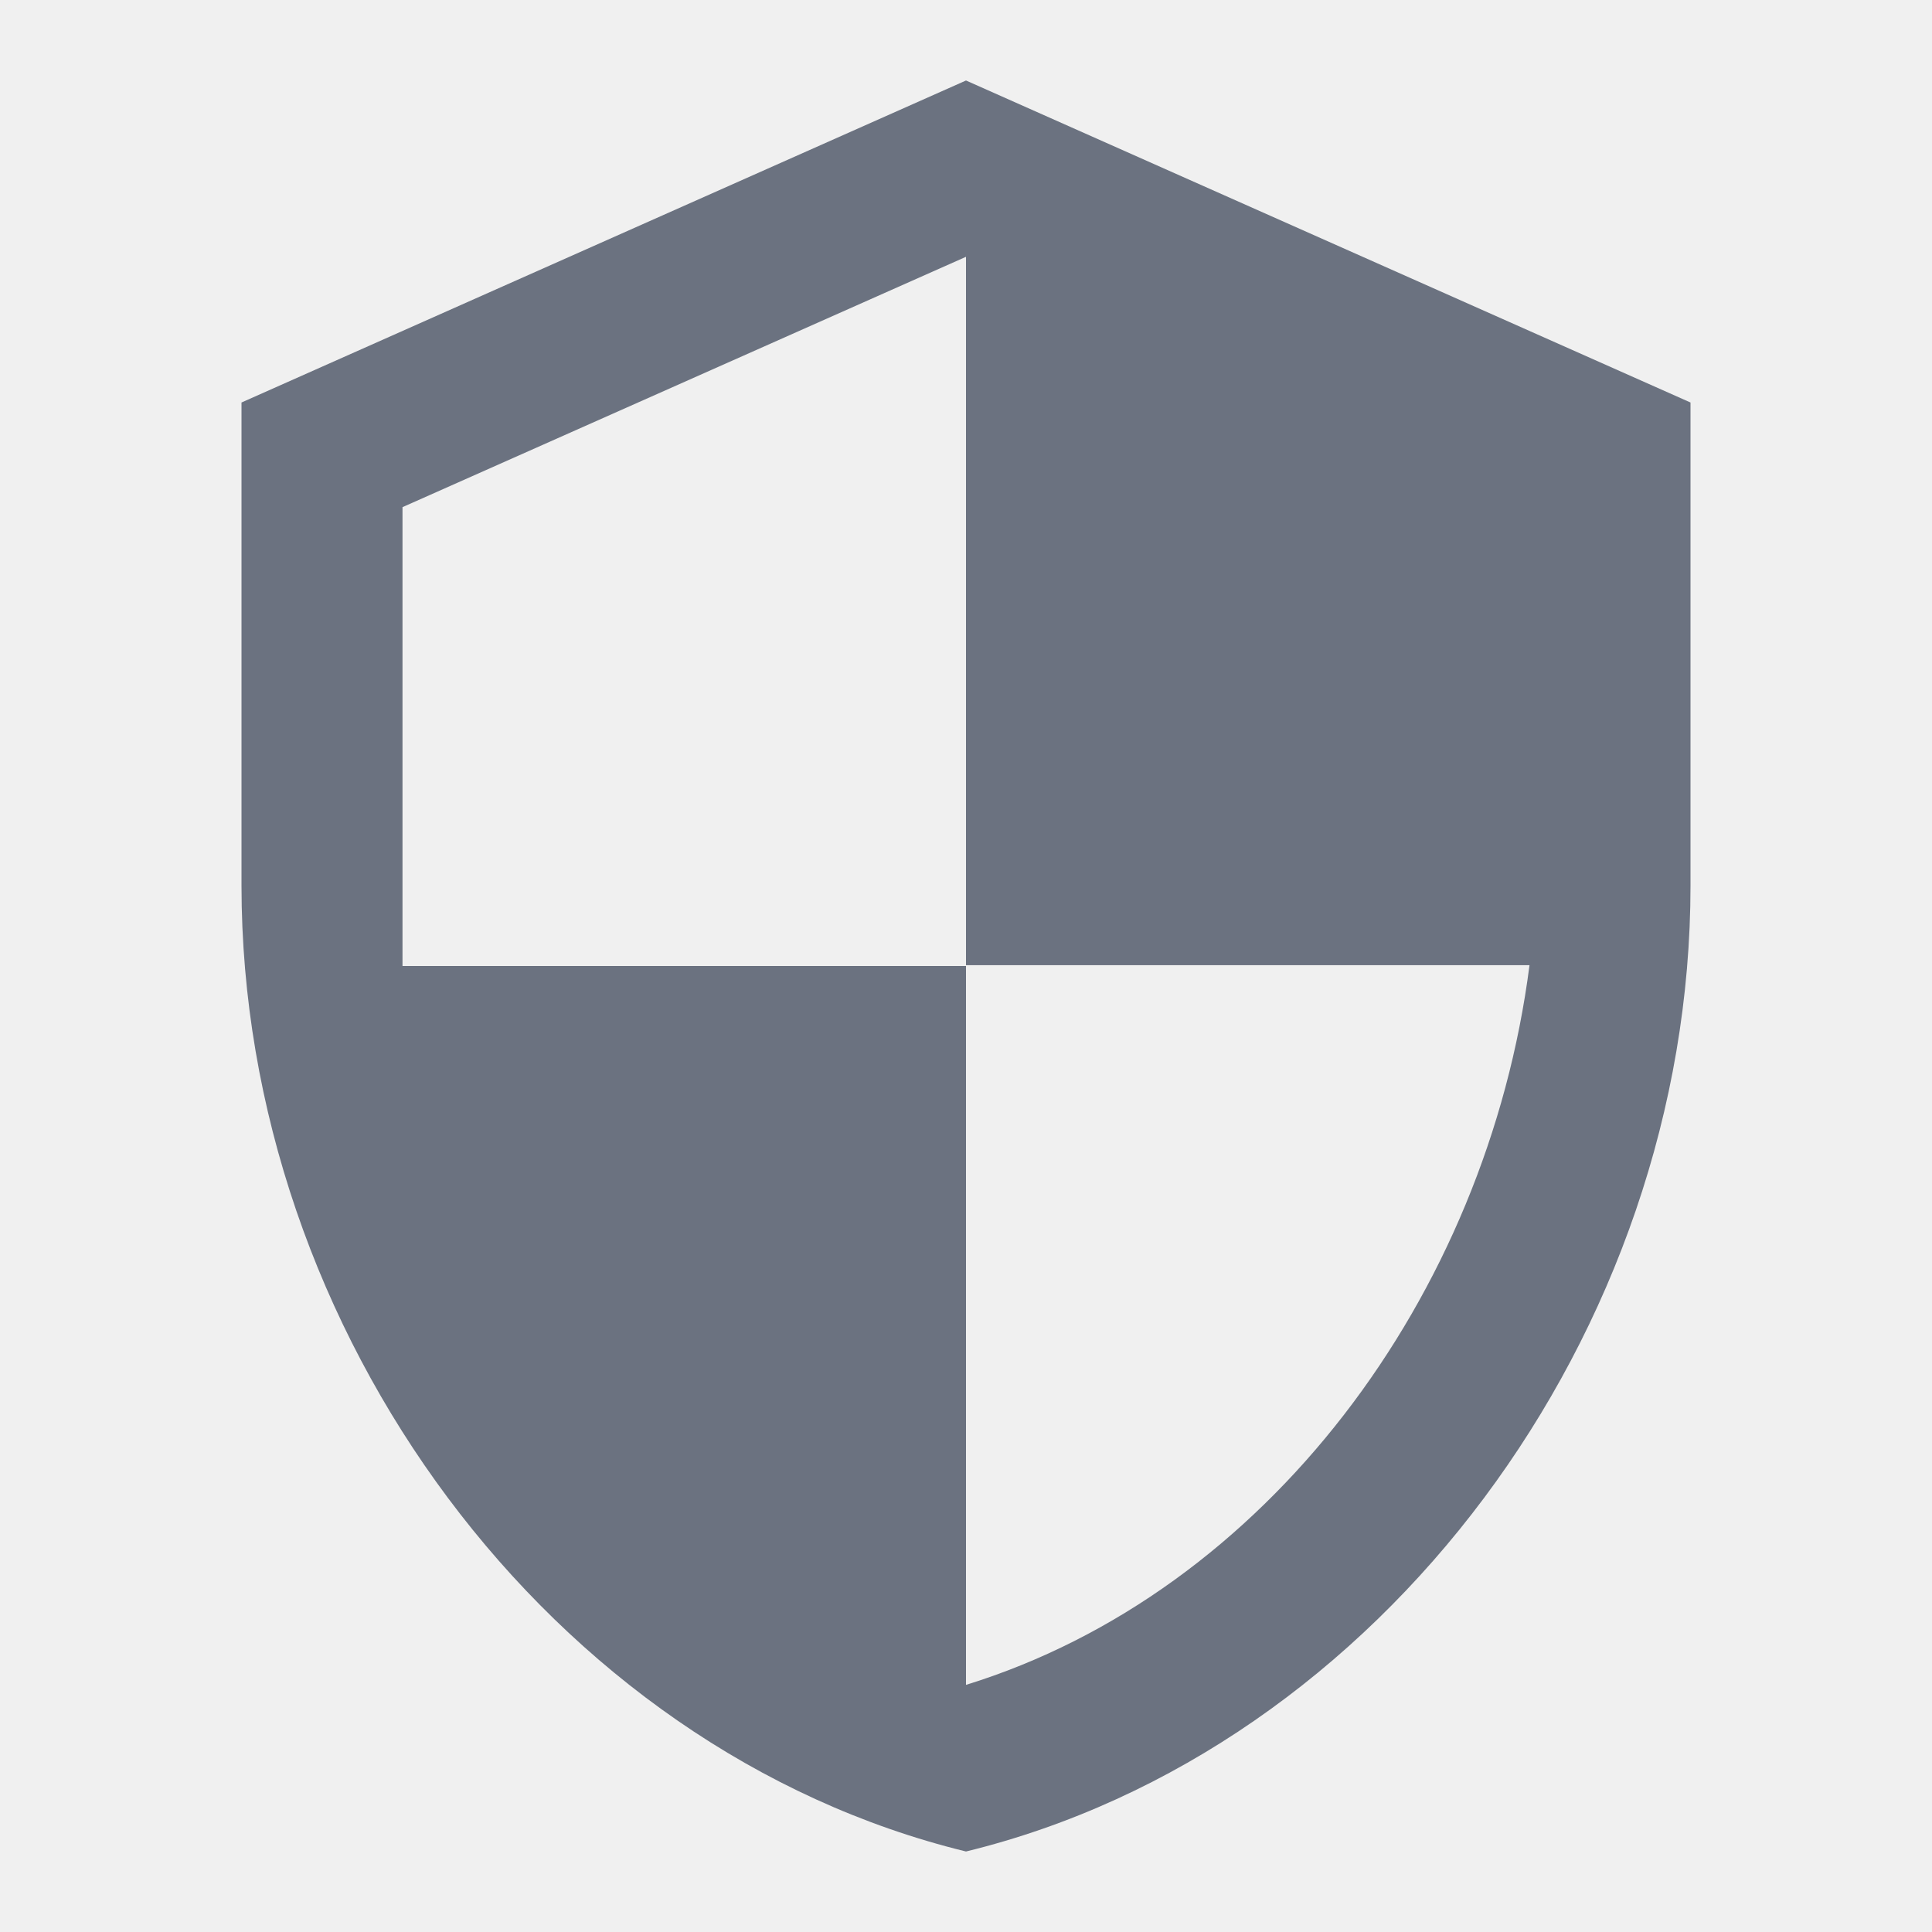
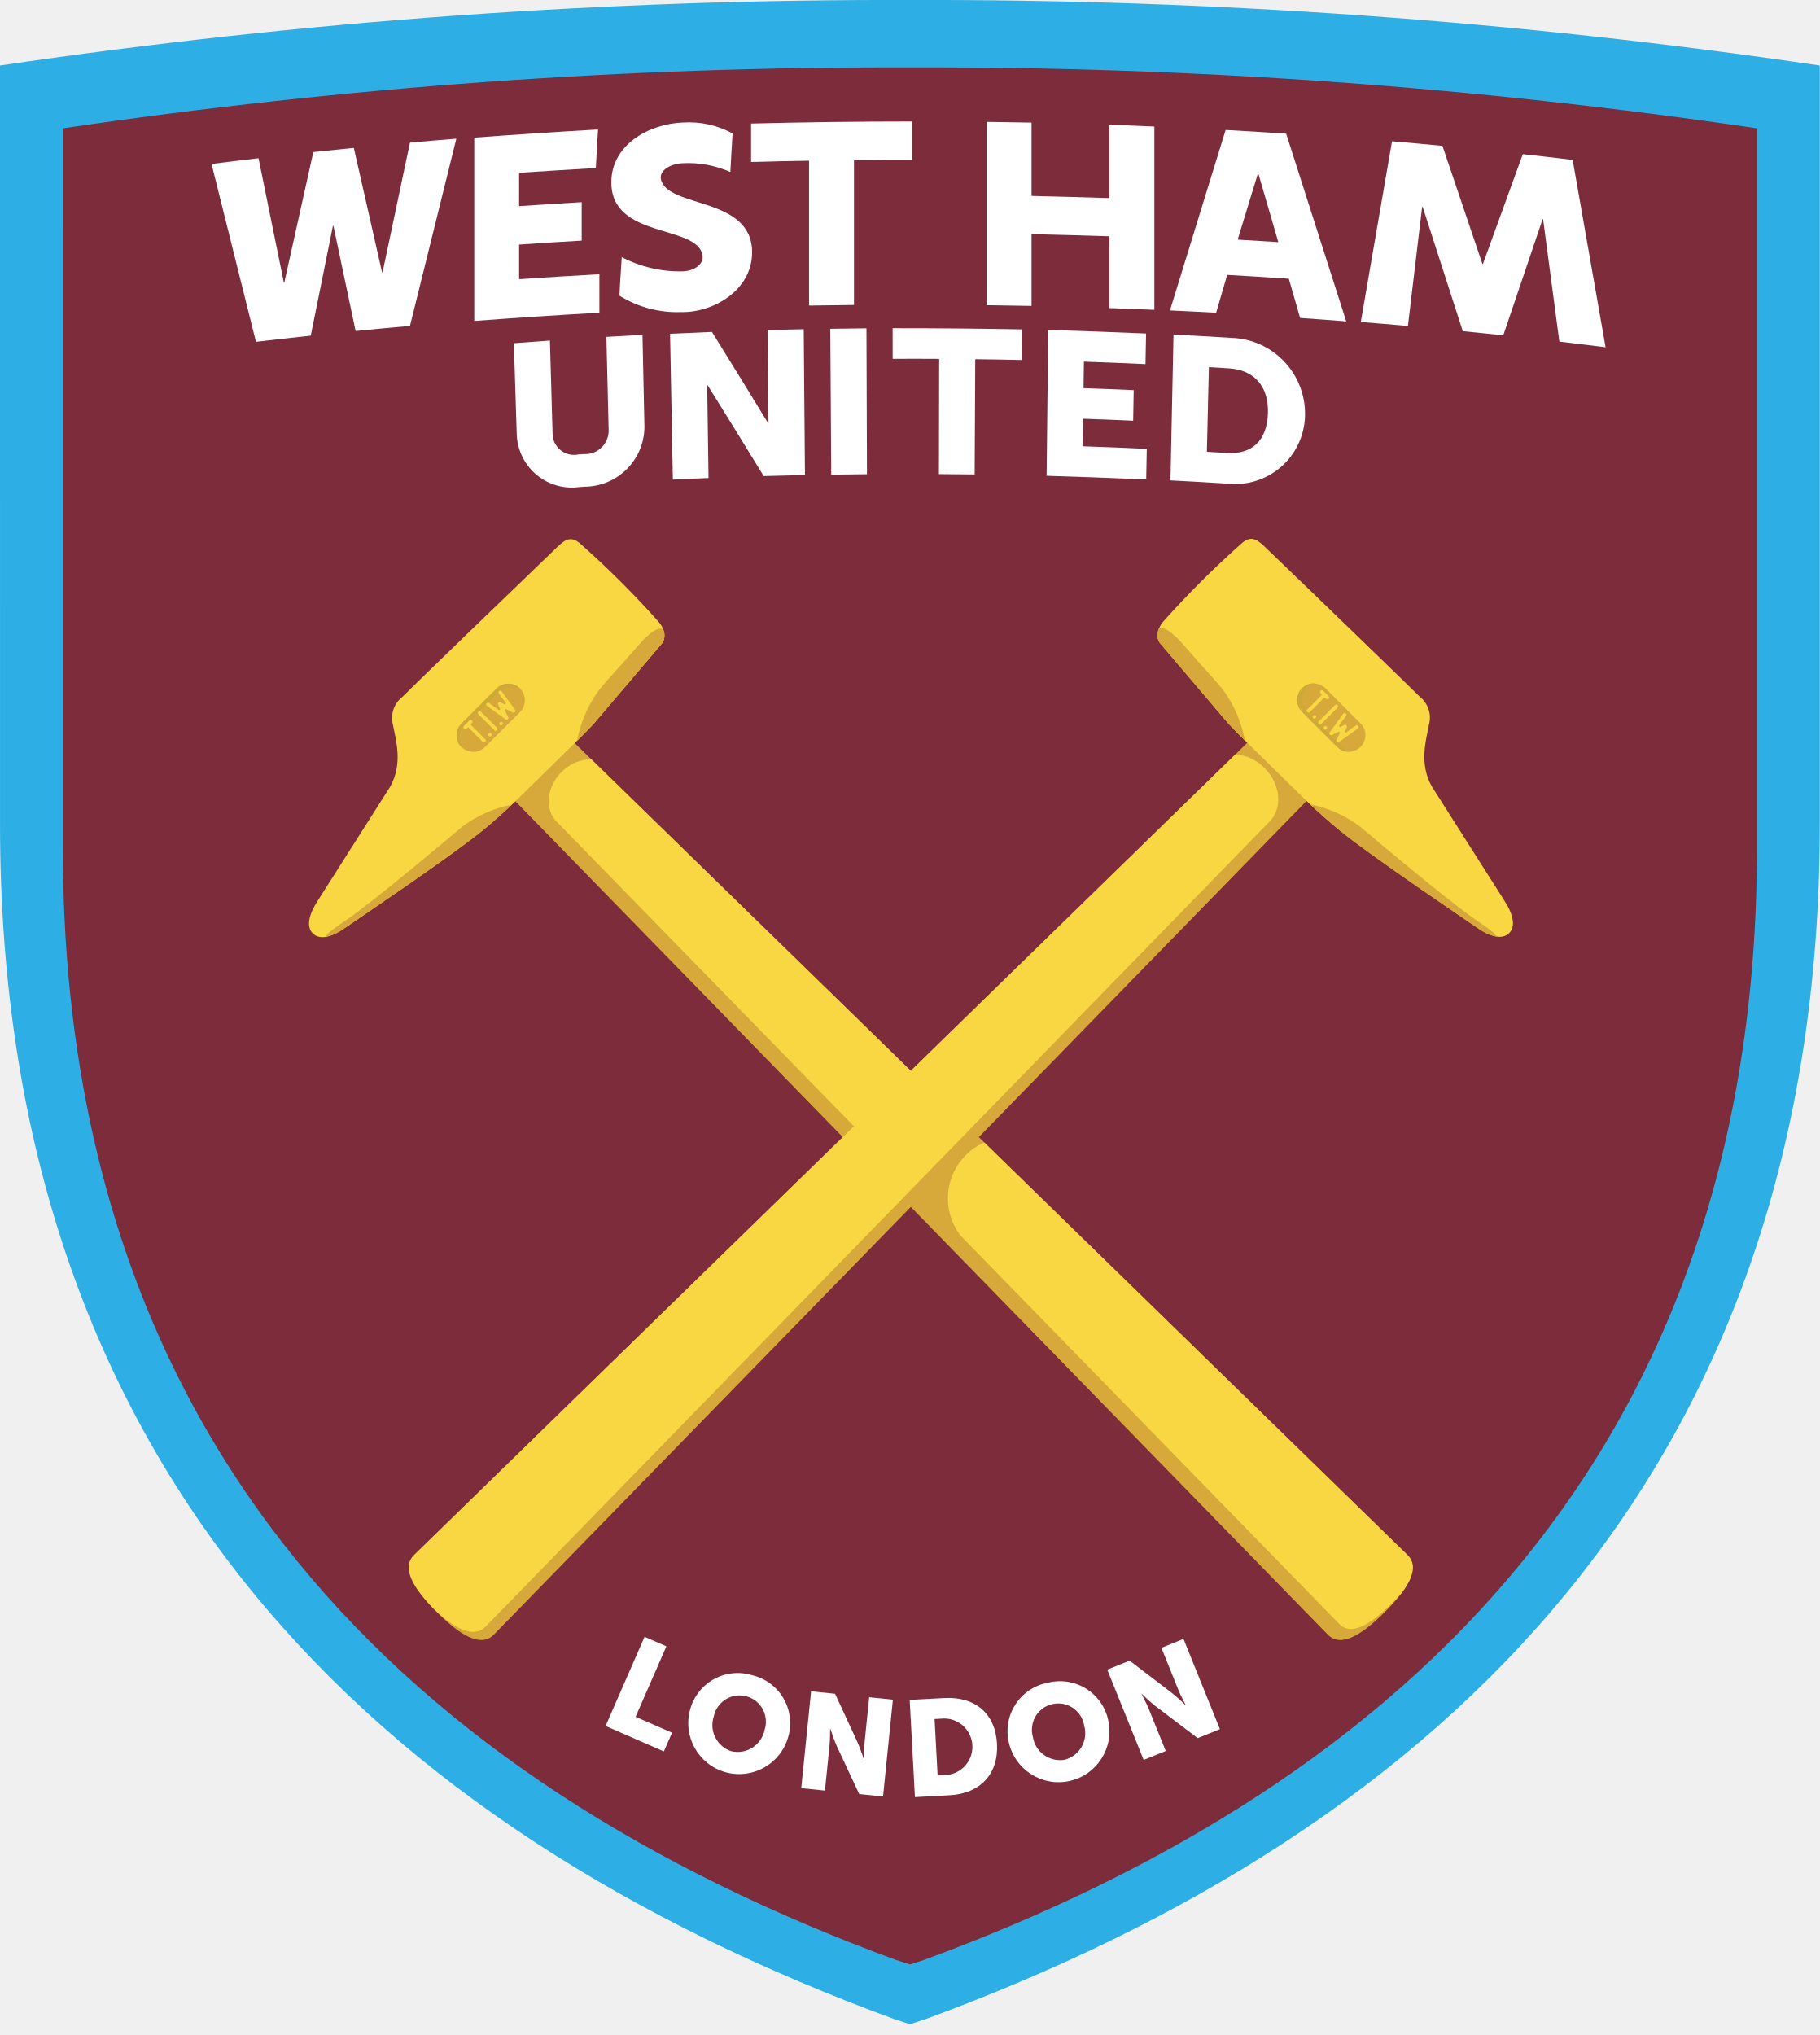
- <svg xmlns="http://www.w3.org/2000/svg" viewBox="0 0 24 24" fill="#6B7280" width="64" height="64">
-   <path d="M12 1L3 5v6c0 5.55 3.84 10.74 9 12 5.16-1.26 9-6.45 9-12V5l-9-4zm0 10.99h7c-.53 4.12-3.28 7.79-7 8.94V12H5V6.3l7-3.11v8.8s0 .01 0 .01z" />
+ <svg xmlns="http://www.w3.org/2000/svg" height="188.423" width="168.507" version="1.1" viewBox="0 0 168.507 188.423">
+   <g id="g10">
+     <g id="g496">
+       <g id="g498">
+         <g id="g504">
+           <path id="path506" d="M168.497,6.076V6.065A565.488,565.488,0,0,0,84.248,0,565.481,565.481,0,0,0,0,6.065v.138l.002,70.167c.016,59.423,34.472,92.842,82.876,110.609l1.376.442.004.002,1.374-.443c48.405-17.767,82.857-51.186,82.875-110.609V6.076ZM84.254,90.458l-.018-.018.109.109Z" fill="#2dafe5" />
+         </g>
+         <g id="g508">
+           <path id="path510" d="M162.679,11.894v-.011A526.474,526.474,0,0,0,84.249,6.237,526.468,526.468,0,0,0,5.819,11.883v.129l.002,66.496c.015,55.319,32.091,86.431,77.152,102.97l1.281.411.004.002,1.279-.412c45.062-16.54,77.134-47.652,77.151-102.97V11.894Z" fill="#7c2c3b" />
+         </g>
+         <g id="g512">
+           <path id="path514" d="M122.963,151.369c1.241,1.244,3.229-.073,5.267-2.11,2.037-2.037,3.352-4.025,2.11-5.268L52.564,68.172c-1.242-1.244-3.464-1.036-4.96.461s-1.704,3.717-.462,4.96Z" fill="#d6a93a" />
+         </g>
+         <g id="g516">
+           <path id="path518" d="M54.977,67.013,61.338,59.53s.601-.8-.334-1.937a86.721,86.721,0,0,0-7.374-7.343c-.71-.533-1.194-.403-1.982.353C47.755,54.337,37.844,63.915,37.248,64.536a2.472,2.472,0,0,0-.853,2.616c.241,1.334.951,3.553-.276,5.705L29.422,83.396c-.839,1.286-1.083,2.424-.45,3.041.339.332,1.189.716,2.919-.485.828-.573,9.933-6.703,12.835-9.09,1.7-1.398,2.997-2.67,2.997-2.67l5.495-5.389s1.157-1.136,1.759-1.79" fill="#f8d742" />
+         </g>
+         <g id="g520">
+           <path id="path522" d="M31.934,85.277c-1.902,1.288-1.896,1.477-1.631,1.442a4.592,4.592,0,0,0,1.588-.766c.827-.573,9.933-6.703,12.834-9.09,1.199-.985,2.194-1.907,2.678-2.366a11.485,11.485,0,0,0-4.564,2.014c-1.554,1.299-8.184,6.923-10.905,8.767" fill="#d6a93a" />
+         </g>
+         <g id="g524">
+           <path id="path526" d="M54.976,67.013l6.362-7.482a1.354,1.354,0,0,0,.072-1.264s-.524-.592-2.358,1.548c-1.542,1.798-2.271,2.5-3.57,4.054a11.561,11.561,0,0,0-2.044,4.718c.364-.361,1.099-1.095,1.539-1.573" fill="#d6a93a" />
+         </g>
+         <g id="g528">
+           <path id="path530" d="M45.714,151.369c-1.241,1.244-3.229-.073-5.267-2.11-2.036-2.037-3.352-4.025-2.11-5.268l77.805-75.848c1.242-1.244,3.463-1.036,4.96.461,1.497,1.497,1.704,3.718.461,4.96Z" fill="#d6a93a" />
+         </g>
+         <g id="g532">
+           <path id="path534" d="M44.958,150.621l72.594-74.55c1.242-1.242,1.036-3.463-.461-4.959a4.213,4.213,0,0,0-2.698-1.264L38.337,143.991c-1.185,1.186-.042,3.049,1.834,4.987,1.866,1.762,3.644,2.788,4.786,1.643" fill="#f8d742" />
+         </g>
+         <g id="g536">
+           <path id="path538" d="M113.73,66.983l-6.361-7.482s-.601-.8.333-1.937a86.807,86.807,0,0,1,7.374-7.343c.711-.533,1.195-.403,1.982.353,3.895,3.734,13.804,13.311,14.401,13.932a2.47,2.47,0,0,1,.853,2.616c-.24,1.334-.951,3.553.276,5.705l6.697,10.539c.838,1.286,1.083,2.424.451,3.041-.339.332-1.189.716-2.919-.485-.827-.573-9.933-6.703-12.835-9.09-1.7-1.398-2.997-2.67-2.997-2.67l-5.495-5.389s-1.157-1.136-1.759-1.79" fill="#f8d742" />
+         </g>
+         <g id="g540">
+           <path id="path542" d="M136.773,85.248c1.901,1.288,1.896,1.477,1.63,1.442a4.586,4.586,0,0,1-1.587-.766c-.827-.573-9.933-6.703-12.834-9.09-1.199-.985-2.195-1.907-2.678-2.366a11.488,11.488,0,0,1,4.564,2.014c1.554,1.299,8.184,6.923,10.905,8.767" fill="#d6a93a" />
+         </g>
+         <g id="g544">
+           <path id="path546" d="M113.73,66.983l-6.361-7.482a1.353,1.353,0,0,1-.072-1.264s.524-.592,2.358,1.548c1.542,1.798,2.271,2.5,3.57,4.054a11.562,11.562,0,0,1,2.046,4.718c-.365-.361-1.1-1.095-1.54-1.573" fill="#d6a93a" />
+         </g>
+         <g id="g548">
+           <path id="path550" d="M125.984,69.152a1.536,1.536,0,0,1-2.171,0l-3.258-3.26a1.535,1.535,0,0,1,2.171-2.17l3.258,3.259a1.534,1.534,0,0,1,0,2.171" fill="#d6a93a" />
+         </g>
+         <g id="g552">
+           <path id="path554" d="M120.992,65.892a1.533,1.533,0,0,1,.867-2.602,1.533,1.533,0,0,0-1.304,2.602l3.258,3.26a1.532,1.532,0,0,0,1.304.432,1.533,1.533,0,0,1-.867-.432Z" fill="#cda938" />
+         </g>
+         <g id="g556">
+           <path id="path558" d="M122.426,67.088a.166.166,0,0,1-.235-.235l1.494-1.494a.166.166,0,1,1,.235.234Z" fill="#d6a93a" />
+         </g>
+         <g id="g560">
+           <path id="path562" d="M122.919,67.585a.162.162,0,0,1-.231,0,.164.164,0,1,1,.231,0" fill="#d6a93a" />
+         </g>
+         <g id="g564">
+           <path id="path566" d="M121.893,66.559a.163.163,0,1,1,0-.231.164.164,0,0,1,0,.231" fill="#d6a93a" />
+         </g>
+         <g id="g568">
+           <path id="path570" d="M123.098,64.536l-.512-.513a.167.167,0,0,0-.235.236l.082.082a.082.082,0,0,1,.003.11l-1.323,1.323a.167.167,0,0,0,.235.236l1.328-1.328a.083.083,0,0,1,.104.007l.083.083a.167.167,0,0,0,.236-.235" fill="#d6a93a" />
+         </g>
+         <g id="g572">
+           <path id="path574" d="M125.833,67.294a.166.166,0,0,0-.233-.037l-.867.627a.088.088,0,0,1-.119-.008.09.09,0,0,1-.017-.104l.177-.356a.167.167,0,0,0-.019-.177l-.002-.002-.008-.009-.004-.005-.005-.005-.009-.007-.002-.002a.167.167,0,0,0-.177-.018l-.355.176a.09.09,0,0,1-.106-.016.092.092,0,0,1-.009-.119l.629-.867a.167.167,0,0,0-.037-.233.165.165,0,0,0-.231.037l-1.241,1.711a.166.166,0,0,0,.014.211l.007.008.003.001a.163.163,0,0,0,.185.026l.608-.303a.09.09,0,0,1,.117.126l-.299.603a.166.166,0,0,0,.026.186l.003.003.007.007a.166.166,0,0,0,.213.014l1.711-1.24a.165.165,0,0,0,.037-.231" fill="#d6a93a" />
+         </g>
+         <g id="g576">
+           <path id="path578" d="M54.754,70.306a3.862,3.862,0,0,0-2.764,1.181c-1.391,1.392-1.584,3.456-.429,4.611l31.08,31.848,5.289-5.289Z" fill="#f8d742" />
+         </g>
+         <g id="g580">
+           <path id="path582" d="M130.34,143.991l-39.207-38.211a5.67,5.67,0,0,0-2.177,8.642l35.068,35.957c1.154,1.157,3.001-.068,4.896-1.961.32-.321.62-.639.893-.954,1.01-1.364,1.397-2.601.527-3.473" fill="#f8d742" />
+         </g>
+         <g id="g584">
+           <path id="path586" d="M122.354,67.016a.166.166,0,0,1-.235-.235l1.494-1.494a.166.166,0,1,1,.235.234Z" fill="#f8d742" />
+         </g>
+         <g id="g588">
+           <path id="path590" d="M122.847,67.513a.162.162,0,0,1-.231,0,.164.164,0,1,1,.231,0" fill="#f8d742" />
+         </g>
+         <g id="g592">
+           <path id="path594" d="M121.821,66.487a.163.163,0,1,1,0-.231.164.164,0,0,1,0,.231" fill="#f8d742" />
+         </g>
+         <g id="g596">
+           <path id="path598" d="M123.026,64.464l-.512-.513a.168.168,0,0,0-.236.001.165.165,0,0,0,0,.235l.082.082a.082.082,0,0,1,.003.11l-1.323,1.323a.167.167,0,0,0,.236.235l1.327-1.328a.083.083,0,0,1,.105.007l.083.083a.166.166,0,0,0,.235-.235" fill="#f8d742" />
+         </g>
+         <g id="g600">
+           <path id="path602" d="M125.761,67.222a.166.166,0,0,0-.232-.037l-.867.627a.091.091,0,0,1-.136-.113l.177-.356a.167.167,0,0,0-.018-.176l-.002-.002-.008-.009-.004-.005-.005-.004-.009-.007-.002-.002a.167.167,0,0,0-.177-.018l-.355.177a.089.089,0,0,1-.105-.017.092.092,0,0,1-.009-.118l.629-.868a.167.167,0,0,0-.036-.233.165.165,0,0,0-.231.037l-1.241,1.712a.166.166,0,0,0,.014.211l.008.008.003.002a.163.163,0,0,0,.185.026l.609-.303a.091.091,0,0,1,.117.127l-.299.603a.165.165,0,0,0,.026.185l.002.003.007.006a.166.166,0,0,0,.212.015l1.711-1.24a.166.166,0,0,0,.036-.232" fill="#f8d742" />
+         </g>
+         <g id="g604">
+           <path id="path606" d="M48.153,63.752a1.536,1.536,0,0,1,0,2.171l-3.259,3.258a1.535,1.535,0,0,1-2.17-2.171l3.259-3.258a1.534,1.534,0,0,1,2.171,0" fill="#d6a93a" />
+         </g>
+         <g id="g608">
+           <path id="path610" d="M42.996,67.284l3.259-3.258a1.534,1.534,0,0,1,2.025-.127,1.598,1.598,0,0,0-.127-.147,1.536,1.536,0,0,0-2.171,0l-3.259,3.259a1.535,1.535,0,0,0,.001,2.171,1.584,1.584,0,0,0,.146.126,1.533,1.533,0,0,1,.127-2.024" fill="#cda938" />
+         </g>
+         <g id="g612">
+           <path id="path614" d="M46.017,67.546a.166.166,0,1,1-.235.234L44.288,66.286a.166.166,0,0,1,.235-.235Z" fill="#d6a93a" />
+         </g>
+         <g id="g616">
+           <path id="path618" d="M46.514,67.052a.163.163,0,1,1-.231,0,.164.164,0,0,1,.231,0" fill="#d6a93a" />
+         </g>
+         <g id="g620">
+           <path id="path622" d="M45.488,68.079a.163.163,0,0,1-.231.231.165.165,0,0,1-.001-.231.163.163,0,0,1,.231,0" fill="#d6a93a" />
+         </g>
+         <g id="g624">
+           <path id="path626" d="M43.465,66.874l-.512.511a.167.167,0,0,0,.235.236l.082-.082a.084.084,0,0,1,.111-.003l1.322,1.323a.166.166,0,0,0,.235-.235l-1.328-1.327a.082.082,0,0,1,.007-.105l.083-.082a.166.166,0,0,0-.235-.235" fill="#d6a93a" />
+         </g>
+         <g id="g628">
+           <path id="path630" d="M46.223,64.138a.166.166,0,0,0-.037.232l.629.866a.093.093,0,0,1-.008.12.091.091,0,0,1-.105.016l-.356-.176a.165.165,0,0,0-.176.018l-.003.003-.008.007-.005.004-.005.005-.008.009-.002.003a.165.165,0,0,0-.018.176l.176.355a.091.091,0,0,1-.136.114l-.867-.629a.166.166,0,1,0-.195.268l1.711,1.241a.167.167,0,0,0,.212-.014l.006-.008.004-.003a.165.165,0,0,0,.025-.185l-.303-.609a.091.091,0,0,1,.126-.117l.603.298a.166.166,0,0,0,.186-.025l.002-.003.007-.008a.165.165,0,0,0,.015-.211l-1.241-1.712a.166.166,0,0,0-.231-.036" fill="#d6a93a" />
+         </g>
+         <g id="g632">
+           <path id="path634" d="M46.017,67.382a.166.166,0,1,1-.235.234l-1.494-1.494a.166.166,0,0,1,.235-.235Z" fill="#f8d742" />
+         </g>
+         <g id="g636">
+           <path id="path638" d="M46.514,66.888a.163.163,0,1,1-.231-.001.164.164,0,0,1,.231.001" fill="#f8d742" />
+         </g>
+         <g id="g640">
+           <path id="path642" d="M45.488,67.914a.163.163,0,1,1-.231,0,.164.164,0,0,1,.231,0" fill="#f8d742" />
+         </g>
+         <g id="g644">
+           <path id="path646" d="M43.465,66.709l-.512.512a.166.166,0,0,0,.235.235l.082-.082a.084.084,0,0,1,.111-.003l1.322,1.323a.166.166,0,0,0,.235-.235l-1.328-1.328a.081.081,0,0,1,.007-.104l.083-.082a.167.167,0,0,0,0-.236.165.165,0,0,0-.235,0" fill="#f8d742" />
+         </g>
+         <g id="g648">
+           <path id="path650" d="M46.223,63.974a.166.166,0,0,0-.037.232l.629.867a.093.093,0,0,1-.008.12.091.091,0,0,1-.105.016l-.356-.176a.165.165,0,0,0-.176.018l-.003.002-.008.007-.005.004-.005.005-.008.008-.002.003a.164.164,0,0,0-.018.175l.176.355a.092.092,0,0,1-.017.106.093.093,0,0,1-.119.01l-.867-.63a.166.166,0,1,0-.195.268l1.711,1.241a.167.167,0,0,0,.212-.014l.006-.008.004-.003a.166.166,0,0,0,.025-.185l-.303-.609a.091.091,0,0,1,.126-.117l.603.299a.166.166,0,0,0,.186-.025l.002-.002.007-.008a.165.165,0,0,0,.015-.211l-1.241-1.711a.165.165,0,0,0-.231-.037" fill="#f8d742" />
+         </g>
+         <g id="g652">
+           <path id="path654" d="M53.67,45.095a5.11,5.11,0,0,1-5.819-4.783q-.134-4.267-.268-8.533c1.334-.104,2.002-.154,3.338-.249q.121,4.267.243,8.534a1.988,1.988,0,0,0,2.407,2.011c.197-.013.295-.02.492-.032a2.172,2.172,0,0,0,2.293-2.317q-.103-4.268-.206-8.535c1.337-.079,2.005-.117,3.342-.186q.09,4.267.181,8.536a5.574,5.574,0,0,1-5.513,5.523c-.196.013-.295.019-.491.032" fill="#fff" />
+         </g>
+         <g id="g656">
+           <path id="path658" d="M62.046,30.902c1.552-.074,2.328-.107,3.88-.168q2.616,4.21,5.196,8.442l.038-.001q-.042-4.306-.084-8.613c1.338-.037,2.008-.054,3.346-.081q.057,6.753.114,13.505c-1.528.031-2.292.05-3.819.095q-2.58-4.22-5.197-8.417l-.038.002q.062,4.297.126,8.593c-1.322.054-1.984.083-3.305.146q-.129-6.751-.257-13.503" fill="#fff" />
+         </g>
+         <g id="g660">
+           <path id="path662" d="M76.883,30.443c1.339-.021,2.008-.03,3.348-.041q.024,6.753.047,13.506c-1.323.011-1.985.019-3.309.04q-.043-6.753-.086-13.505" fill="#fff" />
+         </g>
+         <g id="g664">
+           <path id="path666" d="M86.965,33.226c-1.723-.009-2.584-.01-4.307-.003-.002-1.133-.003-1.7-.004-2.833q5.993-.004,11.982.109c-.01,1.133-.015,1.7-.025,2.833-1.722-.038-2.583-.053-4.306-.075q-.027,5.336-.055,10.672c-1.323-.017-1.985-.023-3.309-.03q.011-5.336.024-10.672" fill="#fff" />
+         </g>
+         <g id="g668">
+           <path id="path670" d="M97.059,30.549q4.532.136,9.062.332c-.021,1.133-.032,1.7-.053,2.833-2.28-.106-3.42-.152-5.702-.23-.014.982-.02,1.473-.034,2.455,1.858.063,2.787.1,4.644.182-.02,1.133-.03,1.7-.05,2.833-1.852-.082-2.779-.119-4.632-.182-.014,1.02-.021,1.53-.035,2.549,2.372.081,3.558.13,5.929.242-.021,1.133-.032,1.7-.054,2.833q-4.61-.203-9.222-.342.074-6.752.147-13.505" fill="#fff" />
+         </g>
+         <g id="g672">
+           <path id="path674" d="M108.663,30.979c2.14.109,3.21.17,5.348.304a7.035,7.035,0,0,1,6.829,7.216,6.476,6.476,0,0,1-7.172,6.284c-2.113-.133-3.17-.194-5.286-.302q.141-6.751.281-13.502m4.944,10.964c2.289.143,3.726-1.113,3.799-3.7.073-2.568-1.355-3.996-3.601-4.136-.747-.046-1.12-.069-1.867-.113l-.185,7.837c.742.043,1.113.066,1.855.112" fill="#fff" />
+         </g>
+         <g id="g676">
+           <path id="path678" d="M19.587,15.181c1.74-.22,2.61-.326,4.351-.53q1.172,5.751,2.343,11.502l.047-.005Q27.67,20.115,29.012,14.081c1.5-.161,2.251-.238,3.751-.387q1.308,5.76,2.614,11.519l.048-.005q1.267-6.002,2.537-12.003c1.717-.153,2.576-.225,4.293-.363q-2.149,8.666-4.293,17.334c-2.014.179-3.021.274-5.034.473q-1.027-4.868-2.053-9.736l-.048.005q-1.027,5.08-2.052,10.16c-2.031.219-3.046.333-5.074.572Q21.646,23.415,19.587,15.181" fill="#fff" />
+         </g>
+         <g id="g680">
+           <path id="path682" d="M128.895,13.082c1.869.161,2.803.246,4.671.424q1.851,5.464,3.698,10.93l.048.004q1.846-5.084,3.696-10.167c1.846.204,2.769.311,4.615.532q1.526,8.673,3.049,17.347c-1.712-.217-2.568-.321-4.281-.522q-.752-5.664-1.505-11.328l-.048-.005q-1.821,5.375-3.639,10.751c-1.5-.16-2.25-.237-3.751-.387q-1.855-5.755-3.715-11.509c-.019-.002-.028-.002-.047-.004q-.66,5.518-1.318,11.035c-1.745-.155-2.618-.229-4.364-.369q1.445-8.365,2.892-16.731" fill="#fff" />
+         </g>
+         <g id="g684">
+           <path id="path686" d="M43.914,12.745q5.728-.43,11.462-.757c-.083,1.428-.124,2.143-.207,3.571q-3.552.204-7.102.441V19.086c2.317-.161,3.477-.234,5.795-.368v3.56c-2.319.133-3.478.207-5.795.368v3.204q3.716-.258,7.434-.459c0,1.424,0,2.136.001,3.56q-5.798.33-11.588.764V12.745" fill="#fff" />
+         </g>
+         <g id="g688">
+           <path id="path690" d="M74.914,14.88c-2.147.037-3.22.06-5.366.12V11.44q7.448-.189,14.895-.191v3.561c-2.147-.005-3.221-.001-5.367.018V28.238c-1.665.014-2.497.025-4.162.053V14.88" fill="#fff" />
+         </g>
+         <g id="g692">
+           <path id="path694" d="M91.355,11.285c1.665.02,2.497.034,4.162.068v6.788q3.607.084,7.213.2V11.553c1.664.058,2.496.09,4.16.162V28.686c-1.664-.072-2.496-.104-4.16-.162V21.878q-3.607-.117-7.213-.2v6.646c-1.665-.034-2.497-.048-4.162-.068V11.285" fill="#fff" />
+         </g>
+         <g id="g696">
+           <path id="path698" d="M119.34,25.807c-2.282-.155-3.424-.226-5.708-.355-.409,1.401-.613,2.102-1.021,3.503-1.711-.093-2.566-.136-4.277-.214q2.575-8.356,5.155-16.708c2.243.126,3.365.195,5.606.346q2.785,8.688,5.562,17.378c-1.709-.135-2.563-.198-4.272-.318-.418-1.454-.627-2.18-1.045-3.633m-2.866-9.728q-.935,3.053-1.869,6.106c1.505.088,2.257.135,3.761.234q-.922-3.169-1.845-6.337l-.048-.003" fill="#fff" />
+         </g>
+         <g id="g700">
+           <path id="path702" d="M63.242,11.345c-3.099.11-6.611,2.018-6.634,5.502-.036,5.318,7.951,3.891,8.444,6.797.137.804-.769,1.479-1.916,1.478a11.538,11.538,0,0,1-5.565-1.314c-.085,1.466-.155,2.236-.212,3.567a10.047,10.047,0,0,0,5.674,1.52c2.987.077,6.58-1.994,6.61-5.487.045-5.277-7.872-4.083-8.446-6.827-.147-.703.711-1.395,1.993-1.468a9.628,9.628,0,0,1,4.438.815c.085-1.688.111-1.929.206-3.572a8.44,8.44,0,0,0-4.592-1.009" fill="#fff" />
+         </g>
+       </g>
+     </g>
+     <g id="g704">
+       <path id="path706" d="M59.684,151.552l2.021.883-2.851,6.527,3.373,1.474-.757,1.733L56.076,159.812Z" fill="#fff" />
+     </g>
+     <g id="g708">
+       <g id="g710">
+         <g id="g716">
+           <path id="path718" d="M69.665,155.114a4.559,4.559,0,0,1,3.327,5.685A4.714,4.714,0,0,1,63.9,158.302a4.559,4.559,0,0,1,5.765-3.188m-1.933,7.038a2.542,2.542,0,0,0,3.06-1.957,2.437,2.437,0,1,0-4.692-1.289,2.543,2.543,0,0,0,1.631,3.246" fill="#fff" />
+         </g>
+         <g id="g720">
+           <path id="path722" d="M75.104,156.602l2.22.226,2.057,4.442a16.118,16.118,0,0,1,.596,1.607l.025.003s-.002-.976.055-1.541l.427-4.189,2.195.224-.913,8.967-2.207-.225-2.071-4.43a16.118,16.118,0,0,1-.596-1.607l-.025-.003s.002.976-.056,1.541l-.425,4.176L74.191,165.569Z" fill="#fff" />
+         </g>
+         <g id="g724">
+           <path id="path726" d="M84.234,157.397l3.198-.172c2.832-.153,4.734,1.399,4.886,4.232.152,2.832-1.57,4.617-4.402,4.769l-3.197.172Zm3.493,6.945a2.621,2.621,0,0,0-.282-5.224l-.906.049.281,5.224Z" fill="#fff" />
+         </g>
+         <g id="g728">
+           <path id="path730" d="M97.028,155.807a4.56,4.56,0,0,1,5.593,3.481,4.715,4.715,0,1,1-9.21,2.026,4.559,4.559,0,0,1,3.616-5.507m1.568,7.129a2.543,2.543,0,0,0,1.797-3.158,2.437,2.437,0,1,0-4.752,1.045,2.543,2.543,0,0,0,2.956,2.112" fill="#fff" />
+         </g>
+         <g id="g732">
+           <path id="path734" d="M102.528,154.596l2.069-.835,3.889,2.97a16.115,16.115,0,0,1,1.277,1.143l.023-.009s-.456-.862-.669-1.388l-1.575-3.903,2.045-.826,3.372,8.357-2.057.83-3.896-2.954a15.999,15.999,0,0,1-1.277-1.143l-.024.009s.457.862.669,1.388l1.571,3.892-2.046.826Z" fill="#fff" />
+         </g>
+       </g>
+     </g>
+   </g>
</svg>
